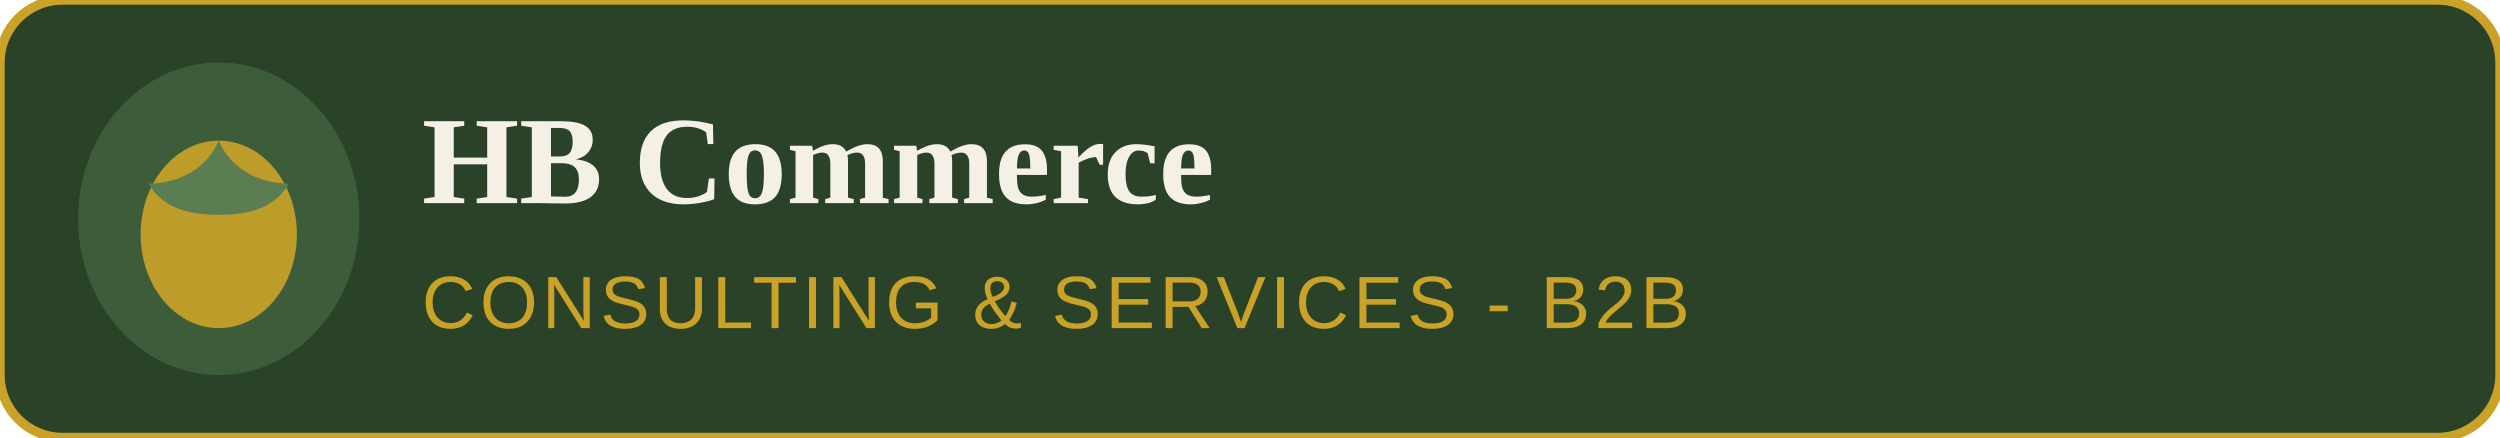
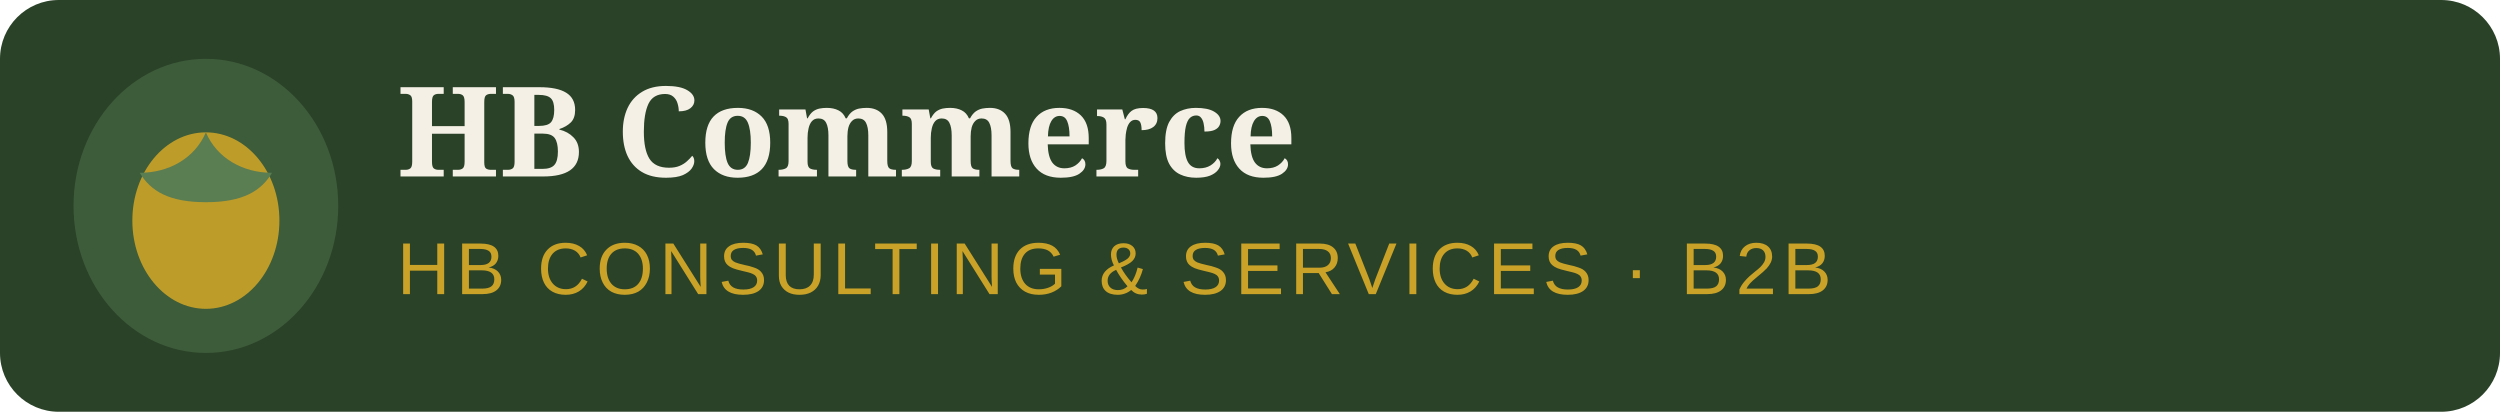
- <svg xmlns="http://www.w3.org/2000/svg" viewBox="0 0 320 56" aria-label="HB Commerce">
-   <rect width="320" height="56" rx="8" fill="#2a4228" stroke="#c9a227" stroke-width="1.2" />
+ <svg xmlns="http://www.w3.org/2000/svg" viewBox="0 0 340 56" fill="none" role="img" aria-label="HB Commerce">
+   <rect width="340" height="56" rx="8" fill="#2a4228" />
  <ellipse cx="28" cy="28" rx="18" ry="20" fill="#3d5c3a" />
  <ellipse cx="28" cy="30" rx="10" ry="12" fill="#c9a227" opacity="0.92" />
  <path d="M28 18c-1.5 3.5-5 5.5-9 5.5 1.5 2.5 4 4 9 4s7.5-1.5 9-4c-4 0-7.5-2-9-5.5z" fill="#5a7d52" />
-   <text x="54" y="26" font-family="Georgia, 'Times New Roman', serif" font-size="16" font-weight="700" fill="#f5f0e6">HB Commerce</text>
-   <text x="54" y="42" font-family="Arial, Helvetica, sans-serif" font-size="9.5" fill="#c9a227" letter-spacing="0.06em">CONSULTING &amp; SERVICES - B2B</text>
+   <text x="54" y="24" font-family="Georgia, serif" font-size="17" font-weight="700" fill="#f5f0e6">HB Commerce</text>
+   <text x="54" y="40" font-family="Arial, sans-serif" font-size="10" fill="#c9a227" letter-spacing="0.08em">HB CONSULTING &amp; SERVICES · B2B</text>
</svg>
